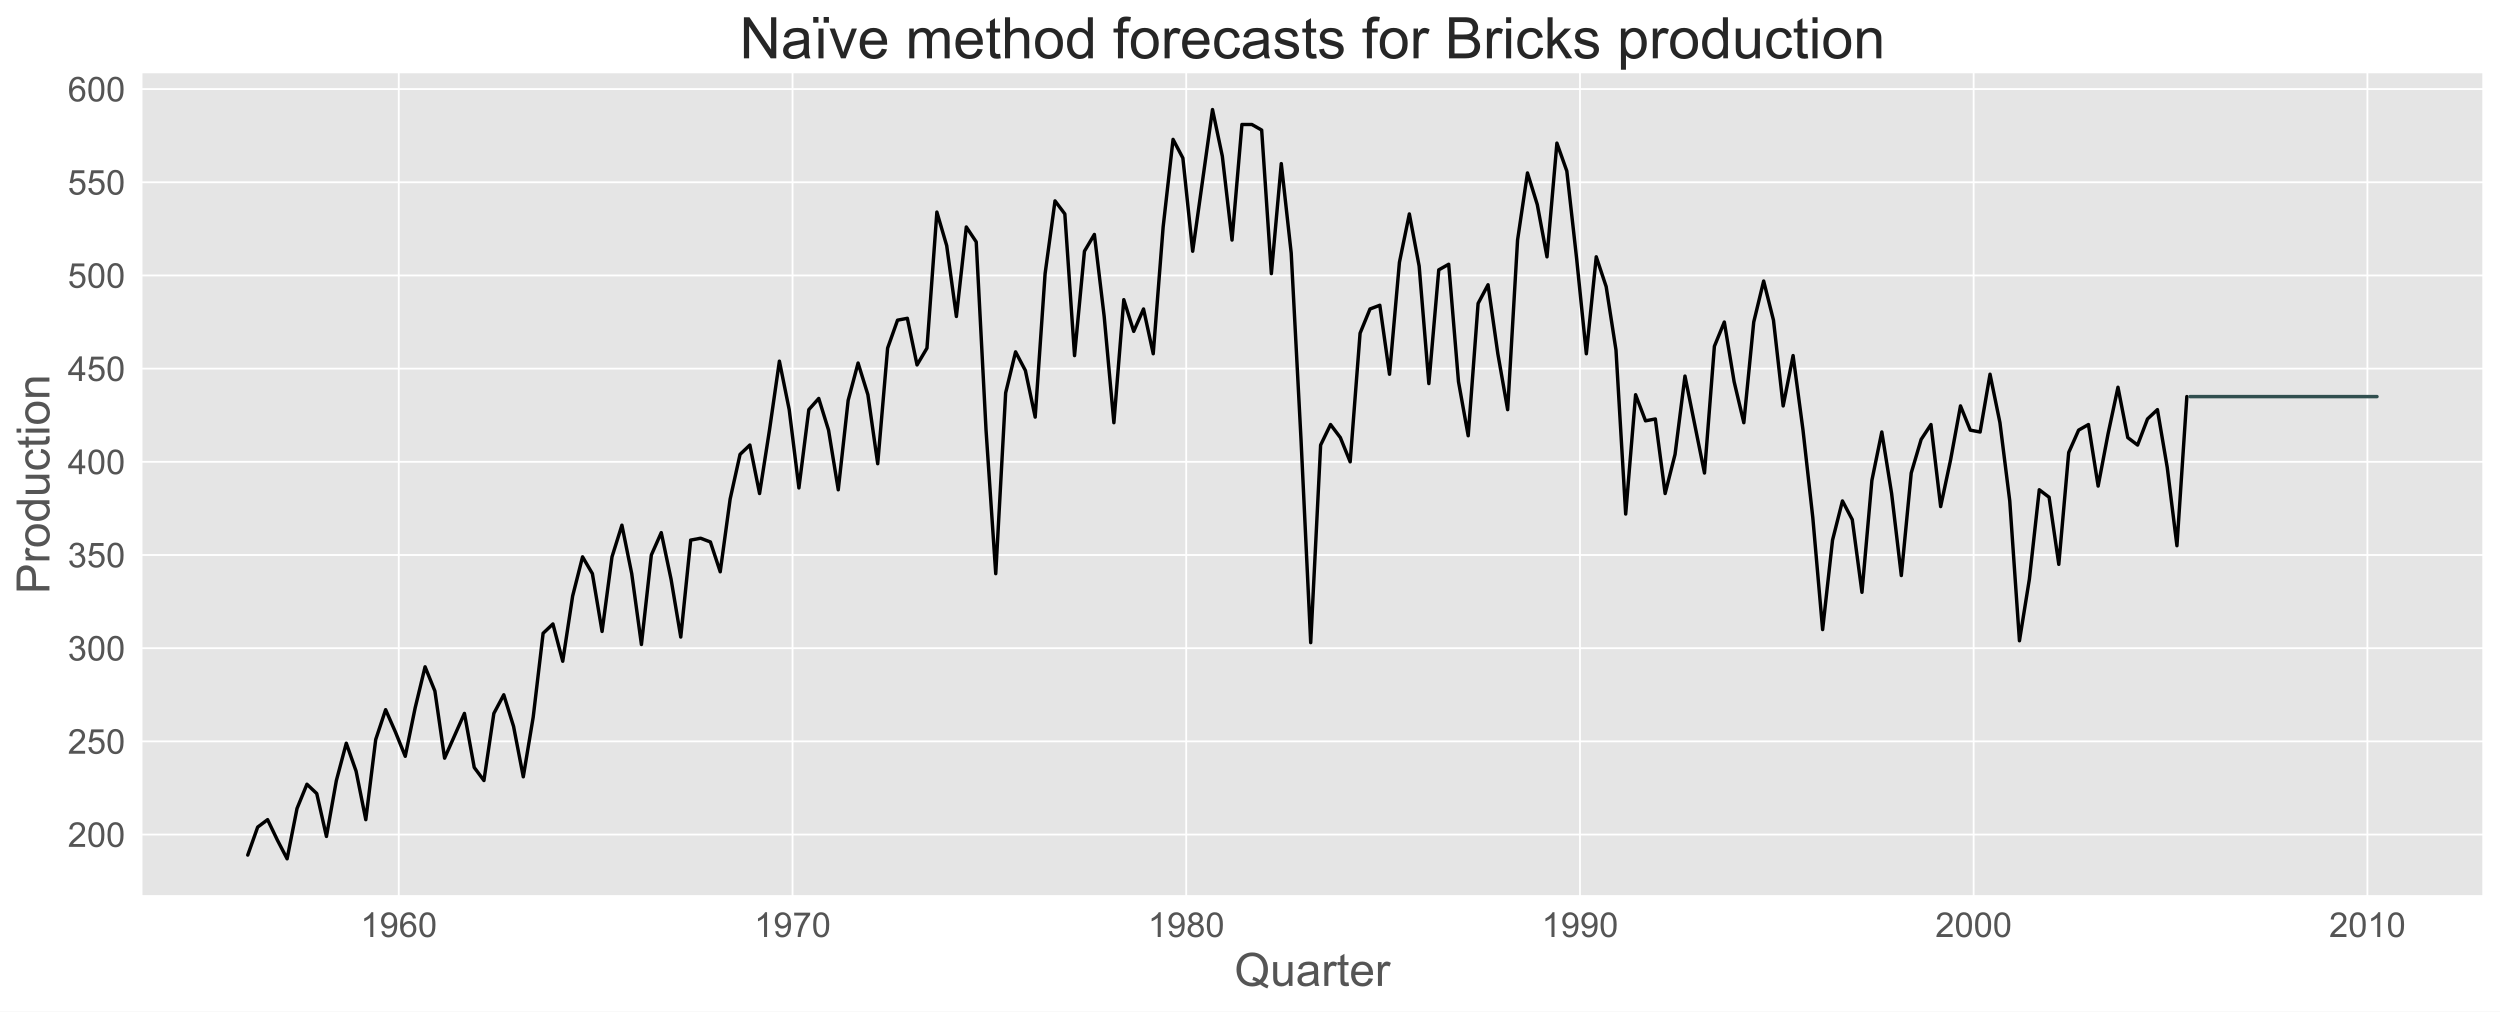
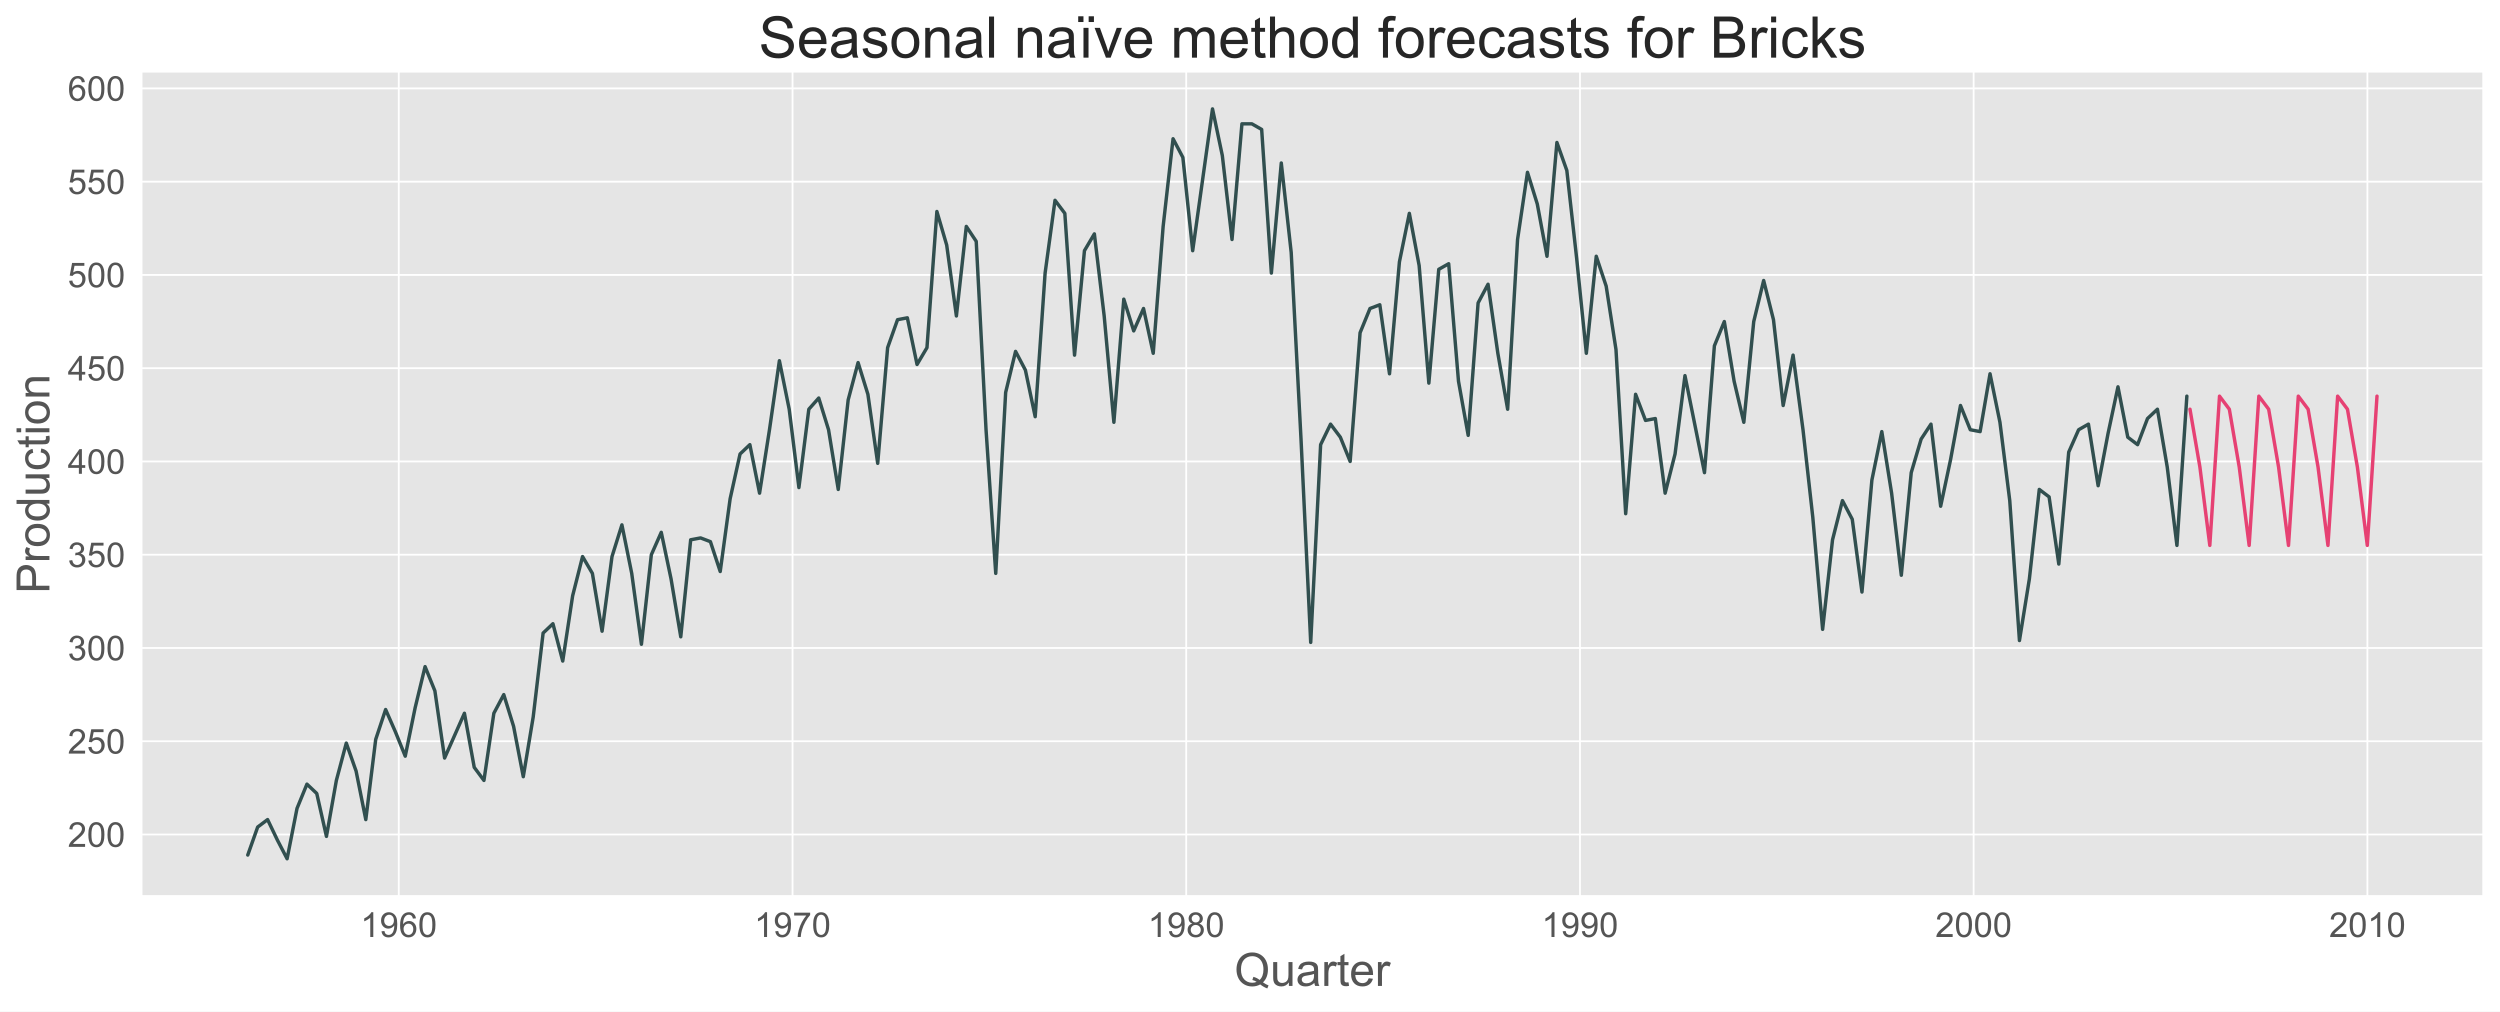
<svg xmlns="http://www.w3.org/2000/svg" xmlns:xlink="http://www.w3.org/1999/xlink" width="1088.4pt" height="440.4pt" viewBox="0 0 1088.4 440.4" version="1.1">
  <defs>
    <style type="text/css">*{stroke-linejoin: round; stroke-linecap: butt}</style>
  </defs>
  <g id="figure_1">
    <g id="patch_1">
      <path d="M 0 440.4  L 1088.4 440.4  L 1088.4 0  L 0 0  z " style="fill: #ffffff" />
    </g>
    <g id="axes_1">
      <g id="patch_2">
-         <path d="M 61.515 390.191  L 1081.2 390.191  L 1081.2 31.399  L 61.515 31.399  z " style="fill: #e5e5e5" />
+         <path d="M 61.515 390.191  L 1081.2 390.191  L 1081.2 31.095  L 61.515 31.095  z " style="fill: #e5e5e5" />
      </g>
      <g id="matplotlib.axis_1">
        <g id="xtick_1">
          <g id="line2d_1">
-             <path d="M 173.612 390.191  L 173.612 31.399  " clip-path="url(#p8d7ea4ae1b)" style="fill: none; stroke: #ffffff; stroke-width: 0.8; stroke-linecap: round" />
+             <path d="M 173.612 390.191  L 173.612 31.095  " clip-path="url(#pf9cf073d9a)" style="fill: none; stroke: #ffffff; stroke-width: 0.8; stroke-linecap: round" />
          </g>
          <g id="text_1">
            <g style="fill: #555555" transform="translate(156.9287 407.9276) scale(0.15 -0.15)">
              <defs>
                <path id="ArialMT-31" d="M 2384 0  L 1822 0  L 1822 3584  Q 1619 3391 1289 3197  Q 959 3003 697 2906  L 697 3450  Q 1169 3672 1522 3987  Q 1875 4303 2022 4600  L 2384 4600  L 2384 0  z " transform="scale(0.015625)" />
                <path id="ArialMT-39" d="M 350 1059  L 891 1109  Q 959 728 1153 556  Q 1347 384 1650 384  Q 1909 384 2104 503  Q 2300 622 2425 820  Q 2550 1019 2634 1356  Q 2719 1694 2719 2044  Q 2719 2081 2716 2156  Q 2547 1888 2255 1720  Q 1963 1553 1622 1553  Q 1053 1553 659 1965  Q 266 2378 266 3053  Q 266 3750 677 4175  Q 1088 4600 1706 4600  Q 2153 4600 2523 4359  Q 2894 4119 3086 3673  Q 3278 3228 3278 2384  Q 3278 1506 3087 986  Q 2897 466 2520 194  Q 2144 -78 1638 -78  Q 1100 -78 759 220  Q 419 519 350 1059  z M 2653 3081  Q 2653 3566 2395 3850  Q 2138 4134 1775 4134  Q 1400 4134 1122 3828  Q 844 3522 844 3034  Q 844 2597 1108 2323  Q 1372 2050 1759 2050  Q 2150 2050 2401 2323  Q 2653 2597 2653 3081  z " transform="scale(0.015625)" />
                <path id="ArialMT-36" d="M 3184 3459  L 2625 3416  Q 2550 3747 2413 3897  Q 2184 4138 1850 4138  Q 1581 4138 1378 3988  Q 1113 3794 959 3422  Q 806 3050 800 2363  Q 1003 2672 1297 2822  Q 1591 2972 1913 2972  Q 2475 2972 2870 2558  Q 3266 2144 3266 1488  Q 3266 1056 3080 686  Q 2894 316 2569 119  Q 2244 -78 1831 -78  Q 1128 -78 684 439  Q 241 956 241 2144  Q 241 3472 731 4075  Q 1159 4600 1884 4600  Q 2425 4600 2770 4297  Q 3116 3994 3184 3459  z M 888 1484  Q 888 1194 1011 928  Q 1134 663 1356 523  Q 1578 384 1822 384  Q 2178 384 2434 671  Q 2691 959 2691 1453  Q 2691 1928 2437 2201  Q 2184 2475 1800 2475  Q 1419 2475 1153 2201  Q 888 1928 888 1484  z " transform="scale(0.015625)" />
                <path id="ArialMT-30" d="M 266 2259  Q 266 3072 433 3567  Q 600 4063 929 4331  Q 1259 4600 1759 4600  Q 2128 4600 2406 4451  Q 2684 4303 2865 4023  Q 3047 3744 3150 3342  Q 3253 2941 3253 2259  Q 3253 1453 3087 958  Q 2922 463 2592 192  Q 2263 -78 1759 -78  Q 1097 -78 719 397  Q 266 969 266 2259  z M 844 2259  Q 844 1131 1108 757  Q 1372 384 1759 384  Q 2147 384 2411 759  Q 2675 1134 2675 2259  Q 2675 3391 2411 3762  Q 2147 4134 1753 4134  Q 1366 4134 1134 3806  Q 844 3388 844 2259  z " transform="scale(0.015625)" />
              </defs>
              <use xlink:href="#ArialMT-31" />
              <use xlink:href="#ArialMT-39" x="55.615" />
              <use xlink:href="#ArialMT-36" x="111.23" />
              <use xlink:href="#ArialMT-30" x="166.846" />
            </g>
          </g>
        </g>
        <g id="xtick_2">
          <g id="line2d_2">
-             <path d="M 345.043 390.191  L 345.043 31.399  " clip-path="url(#p8d7ea4ae1b)" style="fill: none; stroke: #ffffff; stroke-width: 0.8; stroke-linecap: round" />
+             <path d="M 345.043 390.191  L 345.043 31.095  " clip-path="url(#pf9cf073d9a)" style="fill: none; stroke: #ffffff; stroke-width: 0.8; stroke-linecap: round" />
          </g>
          <g id="text_2">
            <g style="fill: #555555" transform="translate(328.3599 407.9276) scale(0.15 -0.15)">
              <defs>
                <path id="ArialMT-37" d="M 303 3981  L 303 4522  L 3269 4522  L 3269 4084  Q 2831 3619 2401 2847  Q 1972 2075 1738 1259  Q 1569 684 1522 0  L 944 0  Q 953 541 1156 1306  Q 1359 2072 1739 2783  Q 2119 3494 2547 3981  L 303 3981  z " transform="scale(0.015625)" />
              </defs>
              <use xlink:href="#ArialMT-31" />
              <use xlink:href="#ArialMT-39" x="55.615" />
              <use xlink:href="#ArialMT-37" x="111.23" />
              <use xlink:href="#ArialMT-30" x="166.846" />
            </g>
          </g>
        </g>
        <g id="xtick_3">
          <g id="line2d_3">
-             <path d="M 516.427 390.191  L 516.427 31.399  " clip-path="url(#p8d7ea4ae1b)" style="fill: none; stroke: #ffffff; stroke-width: 0.8; stroke-linecap: round" />
+             <path d="M 516.427 390.191  L 516.427 31.095  " clip-path="url(#pf9cf073d9a)" style="fill: none; stroke: #ffffff; stroke-width: 0.8; stroke-linecap: round" />
          </g>
          <g id="text_3">
            <g style="fill: #555555" transform="translate(499.7441 407.9276) scale(0.15 -0.15)">
              <defs>
                <path id="ArialMT-38" d="M 1131 2484  Q 781 2613 612 2850  Q 444 3088 444 3419  Q 444 3919 803 4259  Q 1163 4600 1759 4600  Q 2359 4600 2725 4251  Q 3091 3903 3091 3403  Q 3091 3084 2923 2848  Q 2756 2613 2416 2484  Q 2838 2347 3058 2040  Q 3278 1734 3278 1309  Q 3278 722 2862 322  Q 2447 -78 1769 -78  Q 1091 -78 675 323  Q 259 725 259 1325  Q 259 1772 486 2073  Q 713 2375 1131 2484  z M 1019 3438  Q 1019 3113 1228 2906  Q 1438 2700 1772 2700  Q 2097 2700 2305 2904  Q 2513 3109 2513 3406  Q 2513 3716 2298 3927  Q 2084 4138 1766 4138  Q 1444 4138 1231 3931  Q 1019 3725 1019 3438  z M 838 1322  Q 838 1081 952 856  Q 1066 631 1291 507  Q 1516 384 1775 384  Q 2178 384 2440 643  Q 2703 903 2703 1303  Q 2703 1709 2433 1975  Q 2163 2241 1756 2241  Q 1359 2241 1098 1978  Q 838 1716 838 1322  z " transform="scale(0.015625)" />
              </defs>
              <use xlink:href="#ArialMT-31" />
              <use xlink:href="#ArialMT-39" x="55.615" />
              <use xlink:href="#ArialMT-38" x="111.23" />
              <use xlink:href="#ArialMT-30" x="166.846" />
            </g>
          </g>
        </g>
        <g id="xtick_4">
          <g id="line2d_4">
-             <path d="M 687.858 390.191  L 687.858 31.399  " clip-path="url(#p8d7ea4ae1b)" style="fill: none; stroke: #ffffff; stroke-width: 0.8; stroke-linecap: round" />
+             <path d="M 687.858 390.191  L 687.858 31.095  " clip-path="url(#pf9cf073d9a)" style="fill: none; stroke: #ffffff; stroke-width: 0.8; stroke-linecap: round" />
          </g>
          <g id="text_4">
            <g style="fill: #555555" transform="translate(671.1753 407.9276) scale(0.15 -0.15)">
              <use xlink:href="#ArialMT-31" />
              <use xlink:href="#ArialMT-39" x="55.615" />
              <use xlink:href="#ArialMT-39" x="111.23" />
              <use xlink:href="#ArialMT-30" x="166.846" />
            </g>
          </g>
        </g>
        <g id="xtick_5">
          <g id="line2d_5">
-             <path d="M 859.242 390.191  L 859.242 31.399  " clip-path="url(#p8d7ea4ae1b)" style="fill: none; stroke: #ffffff; stroke-width: 0.8; stroke-linecap: round" />
+             <path d="M 859.242 390.191  L 859.242 31.095  " clip-path="url(#pf9cf073d9a)" style="fill: none; stroke: #ffffff; stroke-width: 0.8; stroke-linecap: round" />
          </g>
          <g id="text_5">
            <g style="fill: #555555" transform="translate(842.5596 407.9276) scale(0.15 -0.15)">
              <defs>
                <path id="ArialMT-32" d="M 3222 541  L 3222 0  L 194 0  Q 188 203 259 391  Q 375 700 629 1000  Q 884 1300 1366 1694  Q 2113 2306 2375 2664  Q 2638 3022 2638 3341  Q 2638 3675 2398 3904  Q 2159 4134 1775 4134  Q 1369 4134 1125 3890  Q 881 3647 878 3216  L 300 3275  Q 359 3922 746 4261  Q 1134 4600 1788 4600  Q 2447 4600 2831 4234  Q 3216 3869 3216 3328  Q 3216 3053 3103 2787  Q 2991 2522 2730 2228  Q 2469 1934 1863 1422  Q 1356 997 1212 845  Q 1069 694 975 541  L 3222 541  z " transform="scale(0.015625)" />
              </defs>
              <use xlink:href="#ArialMT-32" />
              <use xlink:href="#ArialMT-30" x="55.615" />
              <use xlink:href="#ArialMT-30" x="111.23" />
              <use xlink:href="#ArialMT-30" x="166.846" />
            </g>
          </g>
        </g>
        <g id="xtick_6">
          <g id="line2d_6">
-             <path d="M 1030.674 390.191  L 1030.674 31.399  " clip-path="url(#p8d7ea4ae1b)" style="fill: none; stroke: #ffffff; stroke-width: 0.8; stroke-linecap: round" />
+             <path d="M 1030.674 390.191  L 1030.674 31.095  " clip-path="url(#pf9cf073d9a)" style="fill: none; stroke: #ffffff; stroke-width: 0.8; stroke-linecap: round" />
          </g>
          <g id="text_6">
            <g style="fill: #555555" transform="translate(1013.991 407.9276) scale(0.15 -0.15)">
              <use xlink:href="#ArialMT-32" />
              <use xlink:href="#ArialMT-30" x="55.615" />
              <use xlink:href="#ArialMT-31" x="111.23" />
              <use xlink:href="#ArialMT-30" x="166.846" />
            </g>
          </g>
        </g>
        <g id="text_7">
          <g style="fill: #555555" transform="translate(537.4587 429.2245) scale(0.2 -0.2)">
            <defs>
              <path id="ArialMT-51" d="M 3966 491  Q 4388 200 4744 66  L 4566 -356  Q 4072 -178 3581 206  Q 3072 -78 2456 -78  Q 1834 -78 1328 222  Q 822 522 548 1065  Q 275 1609 275 2291  Q 275 2969 550 3525  Q 825 4081 1333 4372  Q 1841 4663 2469 4663  Q 3103 4663 3612 4361  Q 4122 4059 4389 3517  Q 4656 2975 4656 2294  Q 4656 1728 4484 1276  Q 4313 825 3966 491  z M 2631 1266  Q 3156 1119 3497 828  Q 4031 1316 4031 2294  Q 4031 2850 3842 3265  Q 3653 3681 3289 3911  Q 2925 4141 2472 4141  Q 1794 4141 1347 3677  Q 900 3213 900 2291  Q 900 1397 1342 919  Q 1784 441 2472 441  Q 2797 441 3084 563  Q 2800 747 2484 825  L 2631 1266  z " transform="scale(0.015625)" />
              <path id="ArialMT-75" d="M 2597 0  L 2597 488  Q 2209 -75 1544 -75  Q 1250 -75 995 37  Q 741 150 617 320  Q 494 491 444 738  Q 409 903 409 1263  L 409 3319  L 972 3319  L 972 1478  Q 972 1038 1006 884  Q 1059 663 1231 536  Q 1403 409 1656 409  Q 1909 409 2131 539  Q 2353 669 2445 892  Q 2538 1116 2538 1541  L 2538 3319  L 3100 3319  L 3100 0  L 2597 0  z " transform="scale(0.015625)" />
              <path id="ArialMT-61" d="M 2588 409  Q 2275 144 1986 34  Q 1697 -75 1366 -75  Q 819 -75 525 192  Q 231 459 231 875  Q 231 1119 342 1320  Q 453 1522 633 1644  Q 813 1766 1038 1828  Q 1203 1872 1538 1913  Q 2219 1994 2541 2106  Q 2544 2222 2544 2253  Q 2544 2597 2384 2738  Q 2169 2928 1744 2928  Q 1347 2928 1158 2789  Q 969 2650 878 2297  L 328 2372  Q 403 2725 575 2942  Q 747 3159 1072 3276  Q 1397 3394 1825 3394  Q 2250 3394 2515 3294  Q 2781 3194 2906 3042  Q 3031 2891 3081 2659  Q 3109 2516 3109 2141  L 3109 1391  Q 3109 606 3145 398  Q 3181 191 3288 0  L 2700 0  Q 2613 175 2588 409  z M 2541 1666  Q 2234 1541 1622 1453  Q 1275 1403 1131 1340  Q 988 1278 909 1158  Q 831 1038 831 891  Q 831 666 1001 516  Q 1172 366 1500 366  Q 1825 366 2078 508  Q 2331 650 2450 897  Q 2541 1088 2541 1459  L 2541 1666  z " transform="scale(0.015625)" />
              <path id="ArialMT-72" d="M 416 0  L 416 3319  L 922 3319  L 922 2816  Q 1116 3169 1280 3281  Q 1444 3394 1641 3394  Q 1925 3394 2219 3213  L 2025 2691  Q 1819 2813 1613 2813  Q 1428 2813 1281 2702  Q 1134 2591 1072 2394  Q 978 2094 978 1738  L 978 0  L 416 0  z " transform="scale(0.015625)" />
              <path id="ArialMT-74" d="M 1650 503  L 1731 6  Q 1494 -44 1306 -44  Q 1000 -44 831 53  Q 663 150 594 308  Q 525 466 525 972  L 525 2881  L 113 2881  L 113 3319  L 525 3319  L 525 4141  L 1084 4478  L 1084 3319  L 1650 3319  L 1650 2881  L 1084 2881  L 1084 941  Q 1084 700 1114 631  Q 1144 563 1211 522  Q 1278 481 1403 481  Q 1497 481 1650 503  z " transform="scale(0.015625)" />
              <path id="ArialMT-65" d="M 2694 1069  L 3275 997  Q 3138 488 2766 206  Q 2394 -75 1816 -75  Q 1088 -75 661 373  Q 234 822 234 1631  Q 234 2469 665 2931  Q 1097 3394 1784 3394  Q 2450 3394 2872 2941  Q 3294 2488 3294 1666  Q 3294 1616 3291 1516  L 816 1516  Q 847 969 1125 678  Q 1403 388 1819 388  Q 2128 388 2347 550  Q 2566 713 2694 1069  z M 847 1978  L 2700 1978  Q 2663 2397 2488 2606  Q 2219 2931 1791 2931  Q 1403 2931 1139 2672  Q 875 2413 847 1978  z " transform="scale(0.015625)" />
            </defs>
            <use xlink:href="#ArialMT-51" />
            <use xlink:href="#ArialMT-75" x="77.783" />
            <use xlink:href="#ArialMT-61" x="133.398" />
            <use xlink:href="#ArialMT-72" x="189.014" />
            <use xlink:href="#ArialMT-74" x="222.314" />
            <use xlink:href="#ArialMT-65" x="250.098" />
            <use xlink:href="#ArialMT-72" x="305.713" />
          </g>
        </g>
      </g>
      <g id="matplotlib.axis_2">
        <g id="ytick_1">
          <g id="line2d_7">
-             <path d="M 61.515 363.334  L 1081.2 363.334  " clip-path="url(#p8d7ea4ae1b)" style="fill: none; stroke: #ffffff; stroke-width: 0.8; stroke-linecap: round" />
+             <path d="M 61.515 363.311  L 1081.2 363.311  " clip-path="url(#pf9cf073d9a)" style="fill: none; stroke: #ffffff; stroke-width: 0.8; stroke-linecap: round" />
          </g>
          <g id="text_8">
-             <g style="fill: #555555" transform="translate(29.49063 368.7026) scale(0.15 -0.15)">
+             <g style="fill: #555555" transform="translate(29.49063 368.6798) scale(0.15 -0.15)">
              <use xlink:href="#ArialMT-32" />
              <use xlink:href="#ArialMT-30" x="55.615" />
              <use xlink:href="#ArialMT-30" x="111.23" />
            </g>
          </g>
        </g>
        <g id="ytick_2">
          <g id="line2d_8">
-             <path d="M 61.515 322.765  L 1081.2 322.765  " clip-path="url(#p8d7ea4ae1b)" style="fill: none; stroke: #ffffff; stroke-width: 0.8; stroke-linecap: round" />
+             <path d="M 61.515 322.708  L 1081.2 322.708  " clip-path="url(#pf9cf073d9a)" style="fill: none; stroke: #ffffff; stroke-width: 0.8; stroke-linecap: round" />
          </g>
          <g id="text_9">
-             <g style="fill: #555555" transform="translate(29.49063 328.1337) scale(0.15 -0.15)">
+             <g style="fill: #555555" transform="translate(29.49063 328.0764) scale(0.15 -0.15)">
              <defs>
                <path id="ArialMT-35" d="M 266 1200  L 856 1250  Q 922 819 1161 601  Q 1400 384 1738 384  Q 2144 384 2425 690  Q 2706 997 2706 1503  Q 2706 1984 2436 2262  Q 2166 2541 1728 2541  Q 1456 2541 1237 2417  Q 1019 2294 894 2097  L 366 2166  L 809 4519  L 3088 4519  L 3088 3981  L 1259 3981  L 1013 2750  Q 1425 3038 1878 3038  Q 2478 3038 2890 2622  Q 3303 2206 3303 1553  Q 3303 931 2941 478  Q 2500 -78 1738 -78  Q 1113 -78 717 272  Q 322 622 266 1200  z " transform="scale(0.015625)" />
              </defs>
              <use xlink:href="#ArialMT-32" />
              <use xlink:href="#ArialMT-35" x="55.615" />
              <use xlink:href="#ArialMT-30" x="111.23" />
            </g>
          </g>
        </g>
        <g id="ytick_3">
          <g id="line2d_9">
-             <path d="M 61.515 282.196  L 1081.2 282.196  " clip-path="url(#p8d7ea4ae1b)" style="fill: none; stroke: #ffffff; stroke-width: 0.8; stroke-linecap: round" />
+             <path d="M 61.515 282.105  L 1081.2 282.105  " clip-path="url(#pf9cf073d9a)" style="fill: none; stroke: #ffffff; stroke-width: 0.8; stroke-linecap: round" />
          </g>
          <g id="text_10">
-             <g style="fill: #555555" transform="translate(29.49063 287.5648) scale(0.15 -0.15)">
+             <g style="fill: #555555" transform="translate(29.49063 287.4731) scale(0.15 -0.15)">
              <defs>
                <path id="ArialMT-33" d="M 269 1209  L 831 1284  Q 928 806 1161 595  Q 1394 384 1728 384  Q 2125 384 2398 659  Q 2672 934 2672 1341  Q 2672 1728 2419 1979  Q 2166 2231 1775 2231  Q 1616 2231 1378 2169  L 1441 2663  Q 1497 2656 1531 2656  Q 1891 2656 2178 2843  Q 2466 3031 2466 3422  Q 2466 3731 2256 3934  Q 2047 4138 1716 4138  Q 1388 4138 1169 3931  Q 950 3725 888 3313  L 325 3413  Q 428 3978 793 4289  Q 1159 4600 1703 4600  Q 2078 4600 2393 4439  Q 2709 4278 2876 4000  Q 3044 3722 3044 3409  Q 3044 3113 2884 2869  Q 2725 2625 2413 2481  Q 2819 2388 3044 2092  Q 3269 1797 3269 1353  Q 3269 753 2831 336  Q 2394 -81 1725 -81  Q 1122 -81 723 278  Q 325 638 269 1209  z " transform="scale(0.015625)" />
              </defs>
              <use xlink:href="#ArialMT-33" />
              <use xlink:href="#ArialMT-30" x="55.615" />
              <use xlink:href="#ArialMT-30" x="111.23" />
            </g>
          </g>
        </g>
        <g id="ytick_4">
          <g id="line2d_10">
-             <path d="M 61.515 241.627  L 1081.2 241.627  " clip-path="url(#p8d7ea4ae1b)" style="fill: none; stroke: #ffffff; stroke-width: 0.8; stroke-linecap: round" />
+             <path d="M 61.515 241.501  L 1081.2 241.501  " clip-path="url(#pf9cf073d9a)" style="fill: none; stroke: #ffffff; stroke-width: 0.8; stroke-linecap: round" />
          </g>
          <g id="text_11">
-             <g style="fill: #555555" transform="translate(29.49063 246.9958) scale(0.15 -0.15)">
+             <g style="fill: #555555" transform="translate(29.49063 246.8697) scale(0.15 -0.15)">
              <use xlink:href="#ArialMT-33" />
              <use xlink:href="#ArialMT-35" x="55.615" />
              <use xlink:href="#ArialMT-30" x="111.23" />
            </g>
          </g>
        </g>
        <g id="ytick_5">
          <g id="line2d_11">
-             <path d="M 61.515 201.059  L 1081.2 201.059  " clip-path="url(#p8d7ea4ae1b)" style="fill: none; stroke: #ffffff; stroke-width: 0.8; stroke-linecap: round" />
+             <path d="M 61.515 200.898  L 1081.2 200.898  " clip-path="url(#pf9cf073d9a)" style="fill: none; stroke: #ffffff; stroke-width: 0.8; stroke-linecap: round" />
          </g>
          <g id="text_12">
-             <g style="fill: #555555" transform="translate(29.49063 206.4269) scale(0.15 -0.15)">
+             <g style="fill: #555555" transform="translate(29.49063 206.2663) scale(0.15 -0.15)">
              <defs>
                <path id="ArialMT-34" d="M 2069 0  L 2069 1097  L 81 1097  L 81 1613  L 2172 4581  L 2631 4581  L 2631 1613  L 3250 1613  L 3250 1097  L 2631 1097  L 2631 0  L 2069 0  z M 2069 1613  L 2069 3678  L 634 1613  L 2069 1613  z " transform="scale(0.015625)" />
              </defs>
              <use xlink:href="#ArialMT-34" />
              <use xlink:href="#ArialMT-30" x="55.615" />
              <use xlink:href="#ArialMT-30" x="111.23" />
            </g>
          </g>
        </g>
        <g id="ytick_6">
          <g id="line2d_12">
-             <path d="M 61.515 160.49  L 1081.2 160.49  " clip-path="url(#p8d7ea4ae1b)" style="fill: none; stroke: #ffffff; stroke-width: 0.8; stroke-linecap: round" />
+             <path d="M 61.515 160.295  L 1081.2 160.295  " clip-path="url(#pf9cf073d9a)" style="fill: none; stroke: #ffffff; stroke-width: 0.8; stroke-linecap: round" />
          </g>
          <g id="text_13">
-             <g style="fill: #555555" transform="translate(29.49063 165.8579) scale(0.15 -0.15)">
+             <g style="fill: #555555" transform="translate(29.49063 165.6629) scale(0.15 -0.15)">
              <use xlink:href="#ArialMT-34" />
              <use xlink:href="#ArialMT-35" x="55.615" />
              <use xlink:href="#ArialMT-30" x="111.23" />
            </g>
          </g>
        </g>
        <g id="ytick_7">
          <g id="line2d_13">
-             <path d="M 61.515 119.921  L 1081.2 119.921  " clip-path="url(#p8d7ea4ae1b)" style="fill: none; stroke: #ffffff; stroke-width: 0.8; stroke-linecap: round" />
+             <path d="M 61.515 119.691  L 1081.2 119.691  " clip-path="url(#pf9cf073d9a)" style="fill: none; stroke: #ffffff; stroke-width: 0.8; stroke-linecap: round" />
          </g>
          <g id="text_14">
-             <g style="fill: #555555" transform="translate(29.49063 125.289) scale(0.15 -0.15)">
+             <g style="fill: #555555" transform="translate(29.49063 125.0595) scale(0.15 -0.15)">
              <use xlink:href="#ArialMT-35" />
              <use xlink:href="#ArialMT-30" x="55.615" />
              <use xlink:href="#ArialMT-30" x="111.23" />
            </g>
          </g>
        </g>
        <g id="ytick_8">
          <g id="line2d_14">
-             <path d="M 61.515 79.352  L 1081.2 79.352  " clip-path="url(#p8d7ea4ae1b)" style="fill: none; stroke: #ffffff; stroke-width: 0.8; stroke-linecap: round" />
+             <path d="M 61.515 79.088  L 1081.2 79.088  " clip-path="url(#pf9cf073d9a)" style="fill: none; stroke: #ffffff; stroke-width: 0.8; stroke-linecap: round" />
          </g>
          <g id="text_15">
-             <g style="fill: #555555" transform="translate(29.49063 84.72007) scale(0.15 -0.15)">
+             <g style="fill: #555555" transform="translate(29.49063 84.4561) scale(0.15 -0.15)">
              <use xlink:href="#ArialMT-35" />
              <use xlink:href="#ArialMT-35" x="55.615" />
              <use xlink:href="#ArialMT-30" x="111.23" />
            </g>
          </g>
        </g>
        <g id="ytick_9">
          <g id="line2d_15">
-             <path d="M 61.515 38.783  L 1081.2 38.783  " clip-path="url(#p8d7ea4ae1b)" style="fill: none; stroke: #ffffff; stroke-width: 0.8; stroke-linecap: round" />
+             <path d="M 61.515 38.484  L 1081.2 38.484  " clip-path="url(#pf9cf073d9a)" style="fill: none; stroke: #ffffff; stroke-width: 0.8; stroke-linecap: round" />
          </g>
          <g id="text_16">
-             <g style="fill: #555555" transform="translate(29.49063 44.15113) scale(0.15 -0.15)">
+             <g style="fill: #555555" transform="translate(29.49063 43.85271) scale(0.15 -0.15)">
              <use xlink:href="#ArialMT-36" />
              <use xlink:href="#ArialMT-30" x="55.615" />
              <use xlink:href="#ArialMT-30" x="111.23" />
            </g>
          </g>
        </g>
        <g id="text_17">
-           <g style="fill: #555555" transform="translate(21.51562 258.5998) rotate(-90) scale(0.2 -0.2)">
+           <g style="fill: #555555" transform="translate(21.51562 258.4474) rotate(-90) scale(0.2 -0.2)">
            <defs>
              <path id="ArialMT-50" d="M 494 0  L 494 4581  L 2222 4581  Q 2678 4581 2919 4538  Q 3256 4481 3484 4323  Q 3713 4166 3852 3881  Q 3991 3597 3991 3256  Q 3991 2672 3619 2267  Q 3247 1863 2275 1863  L 1100 1863  L 1100 0  L 494 0  z M 1100 2403  L 2284 2403  Q 2872 2403 3119 2622  Q 3366 2841 3366 3238  Q 3366 3525 3220 3729  Q 3075 3934 2838 4000  Q 2684 4041 2272 4041  L 1100 4041  L 1100 2403  z " transform="scale(0.015625)" />
              <path id="ArialMT-6f" d="M 213 1659  Q 213 2581 725 3025  Q 1153 3394 1769 3394  Q 2453 3394 2887 2945  Q 3322 2497 3322 1706  Q 3322 1066 3130 698  Q 2938 331 2570 128  Q 2203 -75 1769 -75  Q 1072 -75 642 372  Q 213 819 213 1659  z M 791 1659  Q 791 1022 1069 705  Q 1347 388 1769 388  Q 2188 388 2466 706  Q 2744 1025 2744 1678  Q 2744 2294 2464 2611  Q 2184 2928 1769 2928  Q 1347 2928 1069 2612  Q 791 2297 791 1659  z " transform="scale(0.015625)" />
              <path id="ArialMT-64" d="M 2575 0  L 2575 419  Q 2259 -75 1647 -75  Q 1250 -75 917 144  Q 584 363 401 755  Q 219 1147 219 1656  Q 219 2153 384 2558  Q 550 2963 881 3178  Q 1213 3394 1622 3394  Q 1922 3394 2156 3267  Q 2391 3141 2538 2938  L 2538 4581  L 3097 4581  L 3097 0  L 2575 0  z M 797 1656  Q 797 1019 1065 703  Q 1334 388 1700 388  Q 2069 388 2326 689  Q 2584 991 2584 1609  Q 2584 2291 2321 2609  Q 2059 2928 1675 2928  Q 1300 2928 1048 2622  Q 797 2316 797 1656  z " transform="scale(0.015625)" />
              <path id="ArialMT-63" d="M 2588 1216  L 3141 1144  Q 3050 572 2676 248  Q 2303 -75 1759 -75  Q 1078 -75 664 370  Q 250 816 250 1647  Q 250 2184 428 2587  Q 606 2991 970 3192  Q 1334 3394 1763 3394  Q 2303 3394 2647 3120  Q 2991 2847 3088 2344  L 2541 2259  Q 2463 2594 2264 2762  Q 2066 2931 1784 2931  Q 1359 2931 1093 2626  Q 828 2322 828 1663  Q 828 994 1084 691  Q 1341 388 1753 388  Q 2084 388 2306 591  Q 2528 794 2588 1216  z " transform="scale(0.015625)" />
              <path id="ArialMT-69" d="M 425 3934  L 425 4581  L 988 4581  L 988 3934  L 425 3934  z M 425 0  L 425 3319  L 988 3319  L 988 0  L 425 0  z " transform="scale(0.015625)" />
              <path id="ArialMT-6e" d="M 422 0  L 422 3319  L 928 3319  L 928 2847  Q 1294 3394 1984 3394  Q 2284 3394 2536 3286  Q 2788 3178 2913 3003  Q 3038 2828 3088 2588  Q 3119 2431 3119 2041  L 3119 0  L 2556 0  L 2556 2019  Q 2556 2363 2490 2533  Q 2425 2703 2258 2804  Q 2091 2906 1866 2906  Q 1506 2906 1245 2678  Q 984 2450 984 1813  L 984 0  L 422 0  z " transform="scale(0.015625)" />
            </defs>
            <use xlink:href="#ArialMT-50" />
            <use xlink:href="#ArialMT-72" x="66.699" />
            <use xlink:href="#ArialMT-6f" x="100" />
            <use xlink:href="#ArialMT-64" x="155.615" />
            <use xlink:href="#ArialMT-75" x="211.23" />
            <use xlink:href="#ArialMT-63" x="266.846" />
            <use xlink:href="#ArialMT-74" x="316.846" />
            <use xlink:href="#ArialMT-69" x="344.629" />
            <use xlink:href="#ArialMT-6f" x="366.846" />
            <use xlink:href="#ArialMT-6e" x="422.461" />
          </g>
        </g>
      </g>
      <g id="line2d_16">
-         <path d="M 107.864 372.259  L 112.182 360.089  L 116.499 356.843  L 120.77 365.768  L 124.993 373.882  L 129.311 351.975  L 133.628 341.427  L 137.899 345.484  L 142.122 364.146  L 146.44 339.804  L 150.757 323.577  L 155.028 335.747  L 159.251 356.843  L 163.569 321.954  L 167.886 308.972  L 172.157 318.708  L 176.427 329.256  L 180.745 308.161  L 185.062 290.31  L 189.333 300.858  L 193.556 330.068  L 202.191 310.595  L 206.462 334.125  L 210.685 339.804  L 215.003 310.595  L 219.32 302.481  L 223.591 316.274  L 227.814 338.182  L 232.132 312.217  L 236.449 275.705  L 240.72 271.648  L 244.99 287.876  L 249.308 259.478  L 253.625 242.439  L 257.896 249.741  L 262.119 274.894  L 266.437 242.439  L 270.754 228.645  L 275.025 249.741  L 279.248 280.574  L 283.566 241.627  L 287.883 231.891  L 292.154 252.175  L 296.377 277.328  L 300.695 235.136  L 305.012 234.325  L 309.283 235.948  L 313.553 248.93  L 317.871 217.286  L 322.188 197.813  L 326.459 193.756  L 330.682 214.852  L 335 187.265  L 339.317 157.244  L 343.588 178.34  L 347.811 212.418  L 352.129 178.34  L 356.446 173.472  L 360.717 187.265  L 364.941 213.229  L 369.258 174.283  L 373.575 158.055  L 377.846 171.849  L 382.116 201.87  L 386.434 151.564  L 390.751 139.394  L 395.022 138.582  L 399.246 158.867  L 403.563 151.564  L 407.88 92.334  L 412.151 106.939  L 416.375 137.771  L 420.692 98.825  L 425.009 105.316  L 429.28 187.265  L 433.504 249.741  L 437.821 171.038  L 442.139 153.187  L 446.409 161.301  L 450.68 181.585  L 454.997 119.109  L 459.314 87.465  L 463.585 93.145  L 467.809 154.81  L 472.126 109.373  L 476.444 102.07  L 480.714 137.771  L 484.938 184.02  L 489.255 130.469  L 493.573 144.262  L 497.843 134.525  L 502.067 153.999  L 506.384 98.825  L 510.702 60.69  L 514.972 68.804  L 519.243 109.373  L 527.878 47.708  L 532.148 67.992  L 536.372 104.504  L 540.689 54.199  L 545.007 54.199  L 549.277 56.633  L 553.501 119.109  L 557.818 71.238  L 562.136 110.184  L 566.406 191.322  L 570.63 279.762  L 574.947 193.756  L 579.265 184.831  L 583.535 190.511  L 587.806 201.059  L 592.123 145.073  L 596.441 134.525  L 600.711 132.903  L 604.935 162.924  L 609.252 114.241  L 613.57 93.145  L 617.84 115.864  L 622.064 166.981  L 626.381 117.487  L 630.699 115.052  L 634.969 166.169  L 639.193 189.699  L 643.51 132.091  L 647.828 123.978  L 652.098 153.999  L 656.369 178.34  L 660.686 104.504  L 665.004 75.295  L 669.274 89.088  L 673.498 111.807  L 677.815 62.313  L 682.133 74.483  L 686.403 112.618  L 690.627 153.999  L 694.944 111.807  L 699.262 124.789  L 703.532 152.376  L 707.756 223.777  L 712.073 171.849  L 716.391 183.208  L 720.661 182.397  L 724.932 214.852  L 729.249 197.813  L 733.567 163.735  L 742.061 205.927  L 746.378 150.753  L 750.696 140.205  L 754.966 166.169  L 759.19 184.02  L 763.507 140.205  L 767.825 122.355  L 772.095 139.394  L 776.319 176.717  L 780.636 154.81  L 784.954 187.265  L 789.224 225.4  L 793.495 274.083  L 797.812 235.136  L 802.13 218.097  L 806.4 226.211  L 810.624 257.855  L 814.942 209.172  L 819.259 188.076  L 823.529 214.852  L 827.753 250.553  L 832.071 205.927  L 836.388 191.322  L 840.659 184.831  L 844.882 220.532  L 849.2 200.247  L 853.517 176.717  L 857.788 187.265  L 862.058 188.076  L 866.376 162.924  L 870.693 184.02  L 874.964 218.097  L 879.187 278.951  L 883.505 252.175  L 887.822 213.229  L 892.093 216.475  L 896.316 245.684  L 900.634 197.002  L 904.951 187.265  L 909.222 184.831  L 913.445 211.606  L 917.763 188.888  L 922.08 168.603  L 926.351 190.511  L 930.621 193.756  L 934.939 182.397  L 939.256 178.34  L 943.527 203.493  L 947.75 237.571  L 952.068 172.66  L 952.068 172.66  " clip-path="url(#p8d7ea4ae1b)" style="fill: none; stroke: #000000; stroke-width: 1.5; stroke-linecap: round" />
+         <path d="M 107.864 372.244  L 112.182 360.063  L 116.499 356.815  L 120.77 365.748  L 124.993 373.868  L 129.311 351.943  L 133.628 341.386  L 137.899 345.446  L 142.122 364.124  L 146.44 339.762  L 150.757 323.52  L 155.028 335.701  L 159.251 356.815  L 163.569 321.896  L 167.886 308.903  L 172.157 318.648  L 176.427 329.205  L 180.745 308.091  L 185.062 290.225  L 189.333 300.782  L 193.556 330.017  L 202.191 310.527  L 206.462 334.077  L 210.685 339.762  L 215.003 310.527  L 219.32 302.406  L 223.591 316.212  L 227.814 338.137  L 232.132 312.151  L 236.449 275.608  L 240.72 271.548  L 244.99 287.789  L 249.308 259.367  L 253.625 242.313  L 257.896 249.622  L 262.119 274.796  L 266.437 242.313  L 270.754 228.508  L 275.025 249.622  L 279.248 280.481  L 283.566 241.501  L 287.883 231.756  L 292.154 252.058  L 296.377 277.232  L 300.695 235.005  L 305.012 234.193  L 309.283 235.817  L 313.553 248.81  L 317.871 217.139  L 322.188 197.65  L 326.459 193.589  L 330.682 214.703  L 335 187.093  L 339.317 157.046  L 343.588 178.16  L 347.811 212.267  L 352.129 178.16  L 356.446 173.288  L 360.717 187.093  L 364.941 213.079  L 369.258 174.1  L 373.575 157.858  L 377.846 171.663  L 382.116 201.71  L 386.434 151.362  L 390.751 139.181  L 395.022 138.369  L 399.246 158.67  L 403.563 151.362  L 407.88 92.081  L 412.151 106.698  L 416.375 137.557  L 420.692 98.577  L 425.009 105.074  L 429.28 187.093  L 433.504 249.622  L 437.821 170.851  L 442.139 152.986  L 446.409 161.107  L 450.68 181.408  L 454.997 118.879  L 459.314 87.208  L 463.585 92.893  L 467.809 154.61  L 472.126 109.134  L 476.444 101.826  L 480.714 137.557  L 484.938 183.844  L 489.255 130.248  L 493.573 144.053  L 497.843 134.308  L 502.067 153.798  L 506.384 98.577  L 510.702 60.41  L 514.972 68.531  L 519.243 109.134  L 527.878 47.417  L 532.148 67.719  L 536.372 104.262  L 540.689 53.914  L 545.007 53.914  L 549.277 56.35  L 553.501 118.879  L 557.818 70.967  L 562.136 109.946  L 566.406 191.153  L 570.63 279.668  L 574.947 193.589  L 579.265 184.657  L 583.535 190.341  L 587.806 200.898  L 592.123 144.865  L 596.441 134.308  L 600.711 132.684  L 604.935 162.731  L 609.252 114.007  L 613.57 92.893  L 617.84 115.631  L 622.064 166.791  L 626.381 117.255  L 630.699 114.819  L 634.969 165.979  L 639.193 189.529  L 643.51 131.872  L 647.828 123.751  L 652.098 153.798  L 656.369 178.16  L 660.686 104.262  L 665.004 75.027  L 669.274 88.833  L 673.498 111.57  L 677.815 62.034  L 682.133 74.215  L 686.403 112.383  L 690.627 153.798  L 694.944 111.57  L 699.262 124.564  L 703.532 152.174  L 707.756 223.636  L 712.073 171.663  L 716.391 183.032  L 720.661 182.22  L 724.932 214.703  L 729.249 197.65  L 733.567 163.543  L 742.061 205.77  L 746.378 150.55  L 750.696 139.993  L 754.966 165.979  L 759.19 183.844  L 763.507 139.993  L 767.825 122.127  L 772.095 139.181  L 776.319 176.536  L 780.636 154.61  L 784.954 187.093  L 789.224 225.26  L 793.495 273.984  L 797.812 235.005  L 802.13 217.951  L 806.4 226.072  L 810.624 257.743  L 814.942 209.019  L 819.259 187.905  L 823.529 214.703  L 827.753 250.434  L 832.071 205.77  L 836.388 191.153  L 840.659 184.657  L 844.882 220.388  L 849.2 200.086  L 853.517 176.536  L 857.788 187.093  L 862.058 187.905  L 866.376 162.731  L 870.693 183.844  L 874.964 217.951  L 879.187 278.856  L 883.505 252.058  L 887.822 213.079  L 892.093 216.327  L 896.316 245.562  L 900.634 196.838  L 904.951 187.093  L 909.222 184.657  L 913.445 211.455  L 917.763 188.717  L 922.08 168.415  L 926.351 190.341  L 930.621 193.589  L 934.939 182.22  L 939.256 178.16  L 943.527 203.334  L 947.75 237.441  L 952.068 172.476  L 952.068 172.476  " clip-path="url(#pf9cf073d9a)" style="fill: none; stroke: #314f4f; stroke-width: 1.5; stroke-linecap: round" />
      </g>
      <g id="line2d_17">
-         <path d="M 953.429 172.66  L 1034.85 172.66  L 1034.85 172.66  " clip-path="url(#p8d7ea4ae1b)" style="fill: none; stroke: #314f4f; stroke-width: 1.5; stroke-linecap: round" />
+         <path d="M 953.429 178.16  L 957.746 203.334  L 962.064 237.441  L 966.287 172.476  L 970.558 178.16  L 974.875 203.334  L 979.193 237.441  L 983.416 172.476  L 987.687 178.16  L 992.004 203.334  L 996.322 237.441  L 1000.592 172.476  L 1004.863 178.16  L 1009.18 203.334  L 1013.498 237.441  L 1017.721 172.476  L 1021.992 178.16  L 1026.309 203.334  L 1030.627 237.441  L 1034.85 172.476  L 1034.85 172.476  " clip-path="url(#pf9cf073d9a)" style="fill: none; stroke: #e64173; stroke-width: 1.5; stroke-linecap: round" />
      </g>
      <g id="patch_3">
-         <path d="M 61.515 390.191  L 61.515 31.399  " style="fill: none; stroke: #ffffff; stroke-linejoin: miter; stroke-linecap: square" />
+         <path d="M 61.515 390.191  L 61.515 31.095  " style="fill: none; stroke: #ffffff; stroke-linejoin: miter; stroke-linecap: square" />
      </g>
      <g id="patch_4">
-         <path d="M 1081.2 390.191  L 1081.2 31.399  " style="fill: none; stroke: #ffffff; stroke-linejoin: miter; stroke-linecap: square" />
+         <path d="M 1081.2 390.191  L 1081.2 31.095  " style="fill: none; stroke: #ffffff; stroke-linejoin: miter; stroke-linecap: square" />
      </g>
      <g id="patch_5">
        <path d="M 61.515 390.191  L 1081.2 390.191  " style="fill: none; stroke: #ffffff; stroke-linejoin: miter; stroke-linecap: square" />
      </g>
      <g id="patch_6">
-         <path d="M 61.515 31.399  L 1081.2 31.399  " style="fill: none; stroke: #ffffff; stroke-linejoin: miter; stroke-linecap: square" />
+         <path d="M 61.515 31.095  L 1081.2 31.095  " style="fill: none; stroke: #ffffff; stroke-linejoin: miter; stroke-linecap: square" />
      </g>
      <g id="text_18">
-         <g style="fill: #262626" transform="translate(321.9587 25.39922) scale(0.25 -0.25)">
+         <g style="fill: #262626" transform="translate(330.283 25.09453) scale(0.25 -0.25)">
          <defs>
-             <path id="ArialMT-4e" d="M 488 0  L 488 4581  L 1109 4581  L 3516 984  L 3516 4581  L 4097 4581  L 4097 0  L 3475 0  L 1069 3600  L 1069 0  L 488 0  z " transform="scale(0.015625)" />
+             <path id="ArialMT-53" d="M 288 1472  L 859 1522  Q 900 1178 1048 958  Q 1197 738 1509 602  Q 1822 466 2213 466  Q 2559 466 2825 569  Q 3091 672 3220 851  Q 3350 1031 3350 1244  Q 3350 1459 3225 1620  Q 3100 1781 2813 1891  Q 2628 1963 1997 2114  Q 1366 2266 1113 2400  Q 784 2572 623 2826  Q 463 3081 463 3397  Q 463 3744 659 4045  Q 856 4347 1234 4503  Q 1613 4659 2075 4659  Q 2584 4659 2973 4495  Q 3363 4331 3572 4012  Q 3781 3694 3797 3291  L 3216 3247  Q 3169 3681 2898 3903  Q 2628 4125 2100 4125  Q 1550 4125 1298 3923  Q 1047 3722 1047 3438  Q 1047 3191 1225 3031  Q 1400 2872 2139 2705  Q 2878 2538 3153 2413  Q 3553 2228 3743 1945  Q 3934 1663 3934 1294  Q 3934 928 3725 604  Q 3516 281 3123 101  Q 2731 -78 2241 -78  Q 1619 -78 1198 103  Q 778 284 539 648  Q 300 1013 288 1472  z " transform="scale(0.015625)" />
+             <path id="ArialMT-73" d="M 197 991  L 753 1078  Q 800 744 1014 566  Q 1228 388 1613 388  Q 2000 388 2187 545  Q 2375 703 2375 916  Q 2375 1106 2209 1216  Q 2094 1291 1634 1406  Q 1016 1563 777 1677  Q 538 1791 414 1992  Q 291 2194 291 2438  Q 291 2659 392 2848  Q 494 3038 669 3163  Q 800 3259 1026 3326  Q 1253 3394 1513 3394  Q 1903 3394 2198 3281  Q 2494 3169 2634 2976  Q 2775 2784 2828 2463  L 2278 2388  Q 2241 2644 2061 2787  Q 1881 2931 1553 2931  Q 1166 2931 1000 2803  Q 834 2675 834 2503  Q 834 2394 903 2306  Q 972 2216 1119 2156  Q 1203 2125 1616 2013  Q 2213 1853 2448 1751  Q 2684 1650 2818 1456  Q 2953 1263 2953 975  Q 2953 694 2789 445  Q 2625 197 2315 61  Q 2006 -75 1616 -75  Q 969 -75 630 194  Q 291 463 197 991  z " transform="scale(0.015625)" />
+             <path id="ArialMT-6c" d="M 409 0  L 409 4581  L 972 4581  L 972 0  L 409 0  z " transform="scale(0.015625)" />
+             <path id="ArialMT-20" transform="scale(0.015625)" />
            <path id="ArialMT-ef" d="M 619 0  L 619 3319  L 1181 3319  L 1181 0  L 619 0  z M 31 3969  L 31 4609  L 618 4609  L 618 3969  L 31 3969  z M 1196 3969  L 1196 4609  L 1784 4609  L 1784 3969  L 1196 3969  z " transform="scale(0.015625)" />
            <path id="ArialMT-76" d="M 1344 0  L 81 3319  L 675 3319  L 1388 1331  Q 1503 1009 1600 663  Q 1675 925 1809 1294  L 2547 3319  L 3125 3319  L 1869 0  L 1344 0  z " transform="scale(0.015625)" />
-             <path id="ArialMT-20" transform="scale(0.015625)" />
            <path id="ArialMT-6d" d="M 422 0  L 422 3319  L 925 3319  L 925 2853  Q 1081 3097 1340 3245  Q 1600 3394 1931 3394  Q 2300 3394 2536 3241  Q 2772 3088 2869 2813  Q 3263 3394 3894 3394  Q 4388 3394 4653 3120  Q 4919 2847 4919 2278  L 4919 0  L 4359 0  L 4359 2091  Q 4359 2428 4304 2576  Q 4250 2725 4106 2815  Q 3963 2906 3769 2906  Q 3419 2906 3187 2673  Q 2956 2441 2956 1928  L 2956 0  L 2394 0  L 2394 2156  Q 2394 2531 2256 2718  Q 2119 2906 1806 2906  Q 1569 2906 1367 2781  Q 1166 2656 1075 2415  Q 984 2175 984 1722  L 984 0  L 422 0  z " transform="scale(0.015625)" />
            <path id="ArialMT-68" d="M 422 0  L 422 4581  L 984 4581  L 984 2938  Q 1378 3394 1978 3394  Q 2347 3394 2619 3248  Q 2891 3103 3008 2847  Q 3125 2591 3125 2103  L 3125 0  L 2563 0  L 2563 2103  Q 2563 2525 2380 2717  Q 2197 2909 1863 2909  Q 1613 2909 1392 2779  Q 1172 2650 1078 2428  Q 984 2206 984 1816  L 984 0  L 422 0  z " transform="scale(0.015625)" />
            <path id="ArialMT-66" d="M 556 0  L 556 2881  L 59 2881  L 59 3319  L 556 3319  L 556 3672  Q 556 4006 616 4169  Q 697 4388 901 4523  Q 1106 4659 1475 4659  Q 1713 4659 2000 4603  L 1916 4113  Q 1741 4144 1584 4144  Q 1328 4144 1222 4034  Q 1116 3925 1116 3625  L 1116 3319  L 1763 3319  L 1763 2881  L 1116 2881  L 1116 0  L 556 0  z " transform="scale(0.015625)" />
-             <path id="ArialMT-73" d="M 197 991  L 753 1078  Q 800 744 1014 566  Q 1228 388 1613 388  Q 2000 388 2187 545  Q 2375 703 2375 916  Q 2375 1106 2209 1216  Q 2094 1291 1634 1406  Q 1016 1563 777 1677  Q 538 1791 414 1992  Q 291 2194 291 2438  Q 291 2659 392 2848  Q 494 3038 669 3163  Q 800 3259 1026 3326  Q 1253 3394 1513 3394  Q 1903 3394 2198 3281  Q 2494 3169 2634 2976  Q 2775 2784 2828 2463  L 2278 2388  Q 2241 2644 2061 2787  Q 1881 2931 1553 2931  Q 1166 2931 1000 2803  Q 834 2675 834 2503  Q 834 2394 903 2306  Q 972 2216 1119 2156  Q 1203 2125 1616 2013  Q 2213 1853 2448 1751  Q 2684 1650 2818 1456  Q 2953 1263 2953 975  Q 2953 694 2789 445  Q 2625 197 2315 61  Q 2006 -75 1616 -75  Q 969 -75 630 194  Q 291 463 197 991  z " transform="scale(0.015625)" />
            <path id="ArialMT-42" d="M 469 0  L 469 4581  L 2188 4581  Q 2713 4581 3030 4442  Q 3347 4303 3526 4014  Q 3706 3725 3706 3409  Q 3706 3116 3547 2856  Q 3388 2597 3066 2438  Q 3481 2316 3704 2022  Q 3928 1728 3928 1328  Q 3928 1006 3792 729  Q 3656 453 3456 303  Q 3256 153 2954 76  Q 2653 0 2216 0  L 469 0  z M 1075 2656  L 2066 2656  Q 2469 2656 2644 2709  Q 2875 2778 2992 2937  Q 3109 3097 3109 3338  Q 3109 3566 3000 3739  Q 2891 3913 2687 3977  Q 2484 4041 1991 4041  L 1075 4041  L 1075 2656  z M 1075 541  L 2216 541  Q 2509 541 2628 563  Q 2838 600 2978 687  Q 3119 775 3209 942  Q 3300 1109 3300 1328  Q 3300 1584 3169 1773  Q 3038 1963 2805 2039  Q 2572 2116 2134 2116  L 1075 2116  L 1075 541  z " transform="scale(0.015625)" />
            <path id="ArialMT-6b" d="M 425 0  L 425 4581  L 988 4581  L 988 1969  L 2319 3319  L 3047 3319  L 1778 2088  L 3175 0  L 2481 0  L 1384 1697  L 988 1316  L 988 0  L 425 0  z " transform="scale(0.015625)" />
-             <path id="ArialMT-70" d="M 422 -1272  L 422 3319  L 934 3319  L 934 2888  Q 1116 3141 1344 3267  Q 1572 3394 1897 3394  Q 2322 3394 2647 3175  Q 2972 2956 3137 2557  Q 3303 2159 3303 1684  Q 3303 1175 3120 767  Q 2938 359 2589 142  Q 2241 -75 1856 -75  Q 1575 -75 1351 44  Q 1128 163 984 344  L 984 -1272  L 422 -1272  z M 931 1641  Q 931 1000 1190 694  Q 1450 388 1819 388  Q 2194 388 2461 705  Q 2728 1022 2728 1688  Q 2728 2322 2467 2637  Q 2206 2953 1844 2953  Q 1484 2953 1207 2617  Q 931 2281 931 1641  z " transform="scale(0.015625)" />
          </defs>
-           <use xlink:href="#ArialMT-4e" />
-           <use xlink:href="#ArialMT-61" x="72.217" />
-           <use xlink:href="#ArialMT-ef" x="127.832" />
-           <use xlink:href="#ArialMT-76" x="155.615" />
-           <use xlink:href="#ArialMT-65" x="205.615" />
-           <use xlink:href="#ArialMT-20" x="261.23" />
-           <use xlink:href="#ArialMT-6d" x="289.014" />
-           <use xlink:href="#ArialMT-65" x="372.314" />
-           <use xlink:href="#ArialMT-74" x="427.93" />
-           <use xlink:href="#ArialMT-68" x="455.713" />
-           <use xlink:href="#ArialMT-6f" x="511.328" />
-           <use xlink:href="#ArialMT-64" x="566.943" />
-           <use xlink:href="#ArialMT-20" x="622.559" />
-           <use xlink:href="#ArialMT-66" x="650.342" />
-           <use xlink:href="#ArialMT-6f" x="678.125" />
-           <use xlink:href="#ArialMT-72" x="733.74" />
-           <use xlink:href="#ArialMT-65" x="767.041" />
-           <use xlink:href="#ArialMT-63" x="822.656" />
-           <use xlink:href="#ArialMT-61" x="872.656" />
-           <use xlink:href="#ArialMT-73" x="928.271" />
-           <use xlink:href="#ArialMT-74" x="978.271" />
-           <use xlink:href="#ArialMT-73" x="1006.055" />
-           <use xlink:href="#ArialMT-20" x="1056.055" />
-           <use xlink:href="#ArialMT-66" x="1083.838" />
-           <use xlink:href="#ArialMT-6f" x="1111.621" />
-           <use xlink:href="#ArialMT-72" x="1167.236" />
-           <use xlink:href="#ArialMT-20" x="1200.537" />
-           <use xlink:href="#ArialMT-42" x="1228.32" />
-           <use xlink:href="#ArialMT-72" x="1295.02" />
-           <use xlink:href="#ArialMT-69" x="1328.32" />
-           <use xlink:href="#ArialMT-63" x="1350.537" />
-           <use xlink:href="#ArialMT-6b" x="1400.537" />
-           <use xlink:href="#ArialMT-73" x="1450.537" />
-           <use xlink:href="#ArialMT-20" x="1500.537" />
-           <use xlink:href="#ArialMT-70" x="1528.32" />
-           <use xlink:href="#ArialMT-72" x="1583.936" />
-           <use xlink:href="#ArialMT-6f" x="1617.236" />
-           <use xlink:href="#ArialMT-64" x="1672.852" />
-           <use xlink:href="#ArialMT-75" x="1728.467" />
-           <use xlink:href="#ArialMT-63" x="1784.082" />
-           <use xlink:href="#ArialMT-74" x="1834.082" />
-           <use xlink:href="#ArialMT-69" x="1861.865" />
-           <use xlink:href="#ArialMT-6f" x="1884.082" />
-           <use xlink:href="#ArialMT-6e" x="1939.697" />
+           <use xlink:href="#ArialMT-53" />
+           <use xlink:href="#ArialMT-65" x="66.699" />
+           <use xlink:href="#ArialMT-61" x="122.314" />
+           <use xlink:href="#ArialMT-73" x="177.93" />
+           <use xlink:href="#ArialMT-6f" x="227.93" />
+           <use xlink:href="#ArialMT-6e" x="283.545" />
+           <use xlink:href="#ArialMT-61" x="339.16" />
+           <use xlink:href="#ArialMT-6c" x="394.775" />
+           <use xlink:href="#ArialMT-20" x="416.992" />
+           <use xlink:href="#ArialMT-6e" x="444.775" />
+           <use xlink:href="#ArialMT-61" x="500.391" />
+           <use xlink:href="#ArialMT-ef" x="556.006" />
+           <use xlink:href="#ArialMT-76" x="583.789" />
+           <use xlink:href="#ArialMT-65" x="633.789" />
+           <use xlink:href="#ArialMT-20" x="689.404" />
+           <use xlink:href="#ArialMT-6d" x="717.188" />
+           <use xlink:href="#ArialMT-65" x="800.488" />
+           <use xlink:href="#ArialMT-74" x="856.104" />
+           <use xlink:href="#ArialMT-68" x="883.887" />
+           <use xlink:href="#ArialMT-6f" x="939.502" />
+           <use xlink:href="#ArialMT-64" x="995.117" />
+           <use xlink:href="#ArialMT-20" x="1050.732" />
+           <use xlink:href="#ArialMT-66" x="1078.516" />
+           <use xlink:href="#ArialMT-6f" x="1106.299" />
+           <use xlink:href="#ArialMT-72" x="1161.914" />
+           <use xlink:href="#ArialMT-65" x="1195.215" />
+           <use xlink:href="#ArialMT-63" x="1250.83" />
+           <use xlink:href="#ArialMT-61" x="1300.83" />
+           <use xlink:href="#ArialMT-73" x="1356.445" />
+           <use xlink:href="#ArialMT-74" x="1406.445" />
+           <use xlink:href="#ArialMT-73" x="1434.229" />
+           <use xlink:href="#ArialMT-20" x="1484.229" />
+           <use xlink:href="#ArialMT-66" x="1512.012" />
+           <use xlink:href="#ArialMT-6f" x="1539.795" />
+           <use xlink:href="#ArialMT-72" x="1595.41" />
+           <use xlink:href="#ArialMT-20" x="1628.711" />
+           <use xlink:href="#ArialMT-42" x="1656.494" />
+           <use xlink:href="#ArialMT-72" x="1723.193" />
+           <use xlink:href="#ArialMT-69" x="1756.494" />
+           <use xlink:href="#ArialMT-63" x="1778.711" />
+           <use xlink:href="#ArialMT-6b" x="1828.711" />
+           <use xlink:href="#ArialMT-73" x="1878.711" />
        </g>
      </g>
    </g>
  </g>
  <defs>
-     <clipPath id="p8d7ea4ae1b">
-       <rect x="61.515" y="31.399" width="1019.685" height="358.792" />
+     <clipPath id="pf9cf073d9a">
+       <rect x="61.515" y="31.095" width="1019.685" height="359.096" />
    </clipPath>
  </defs>
</svg>
